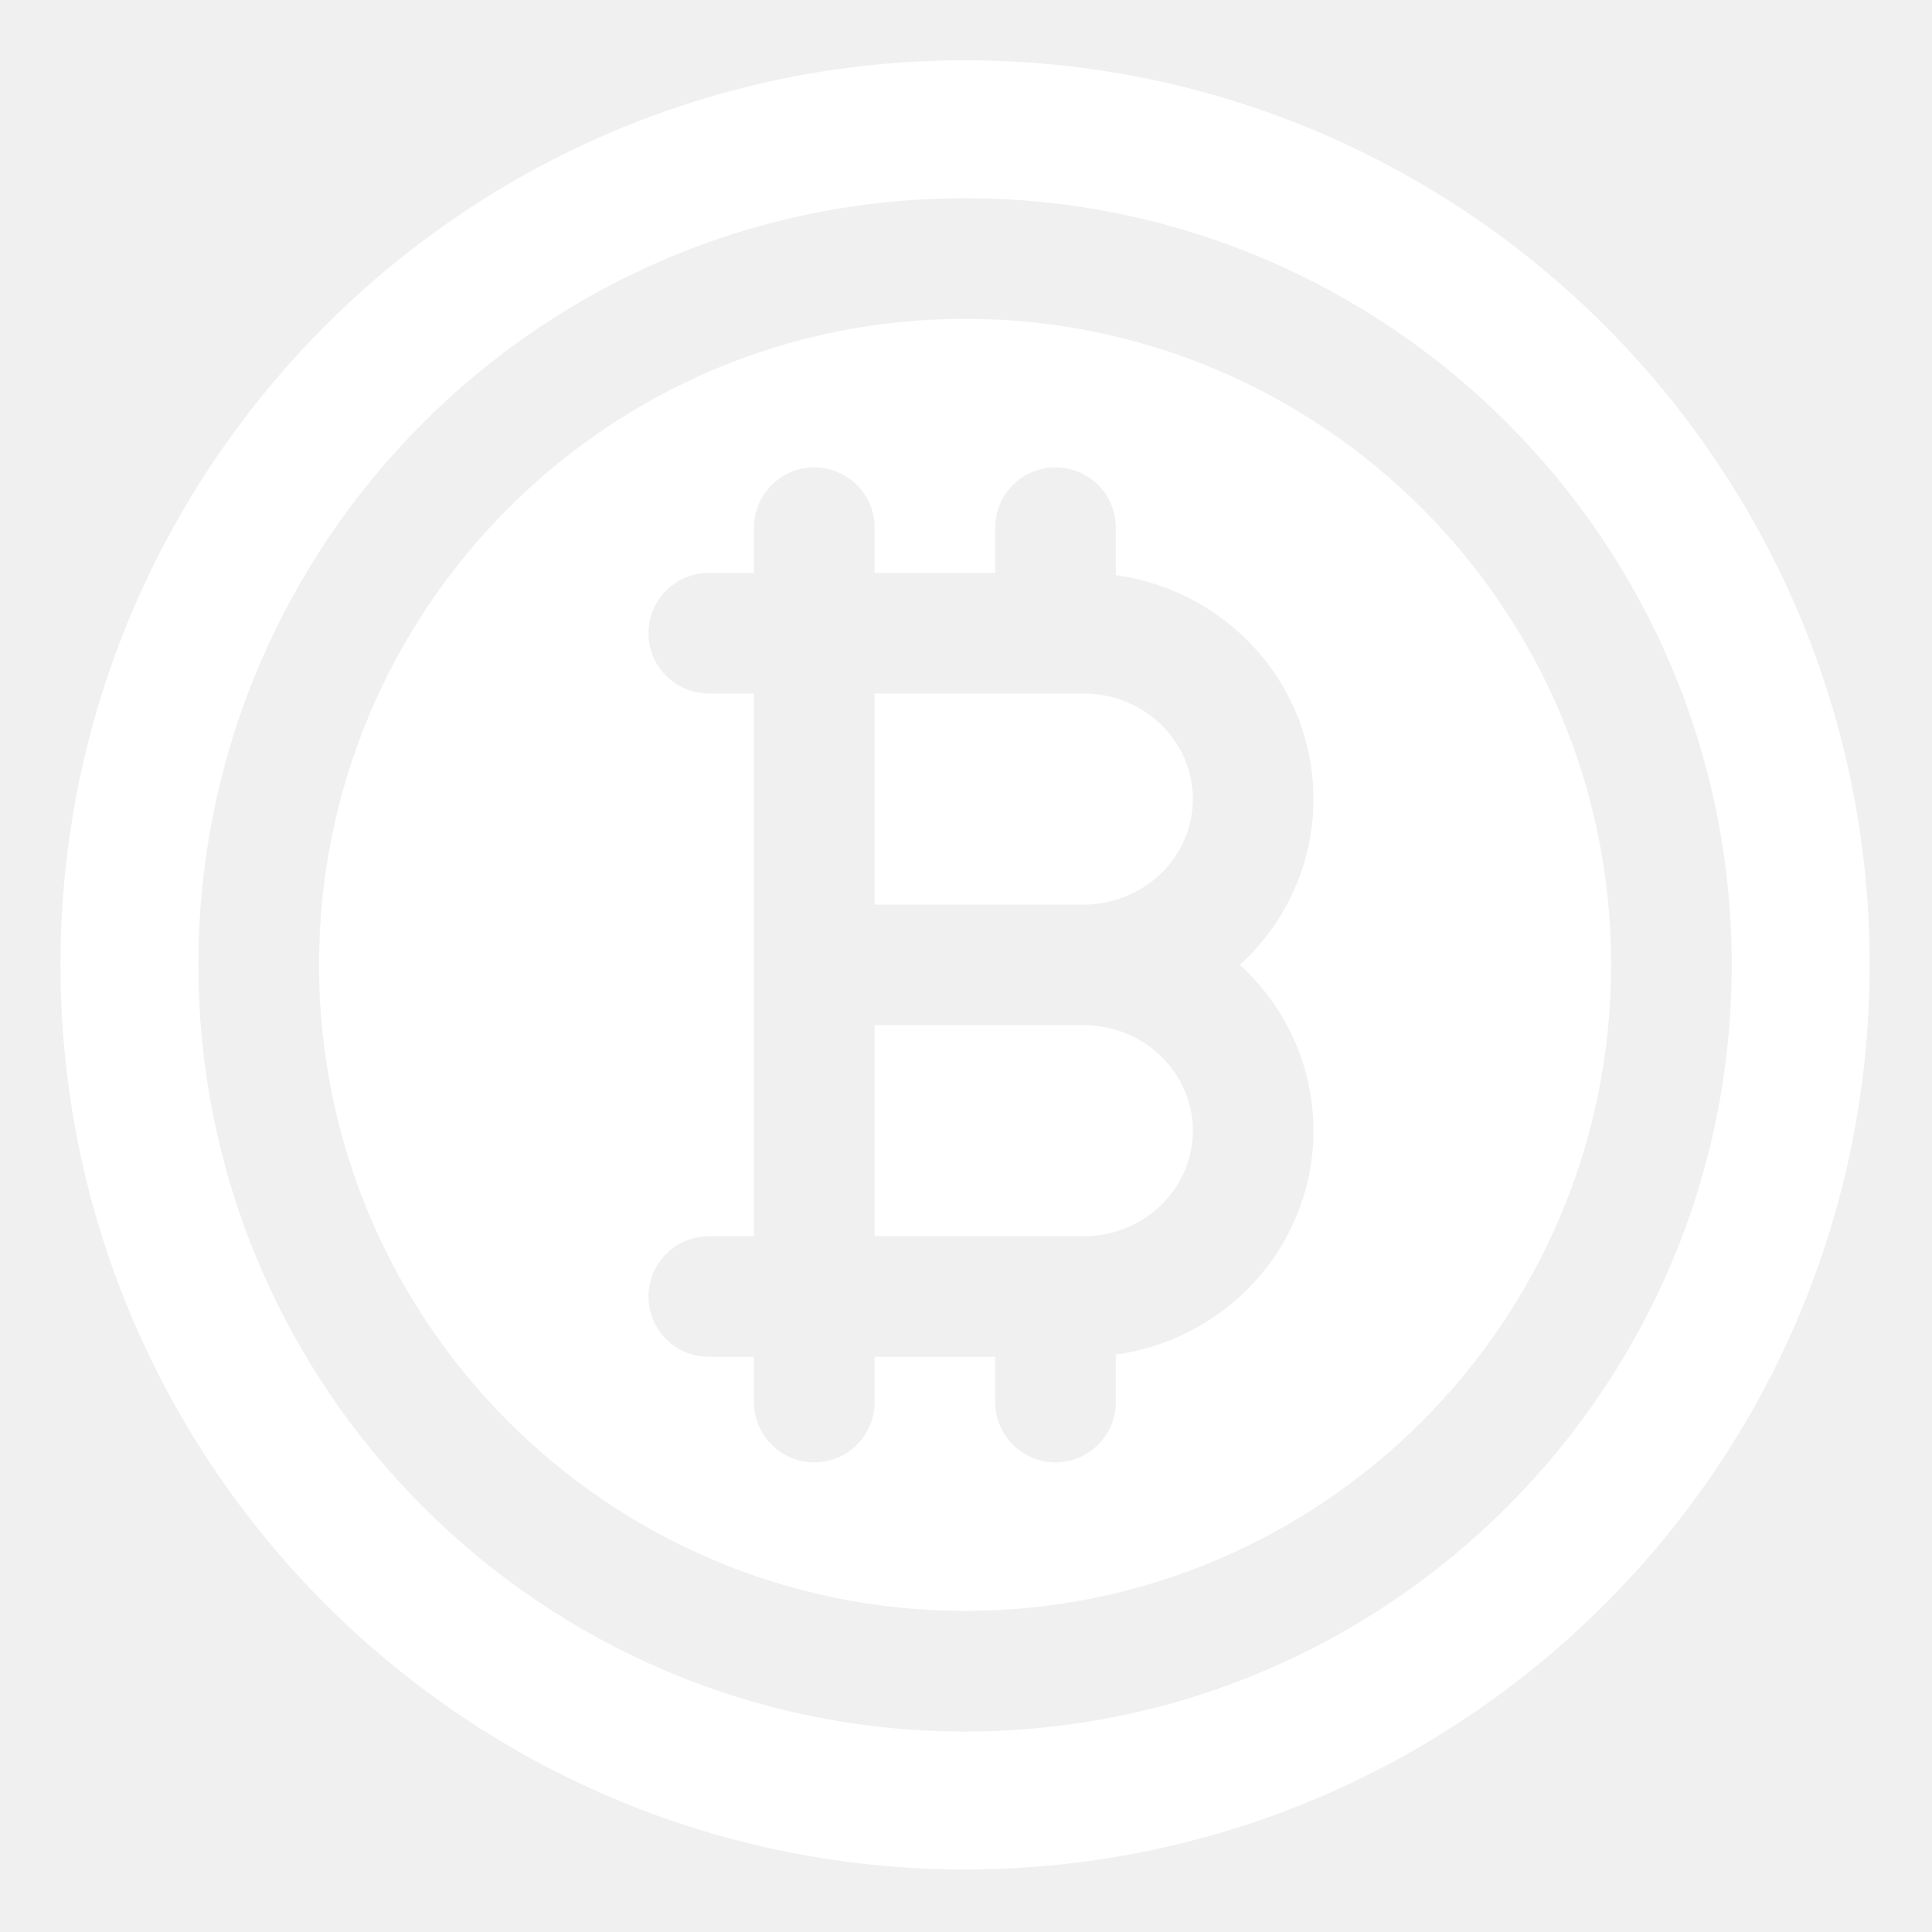
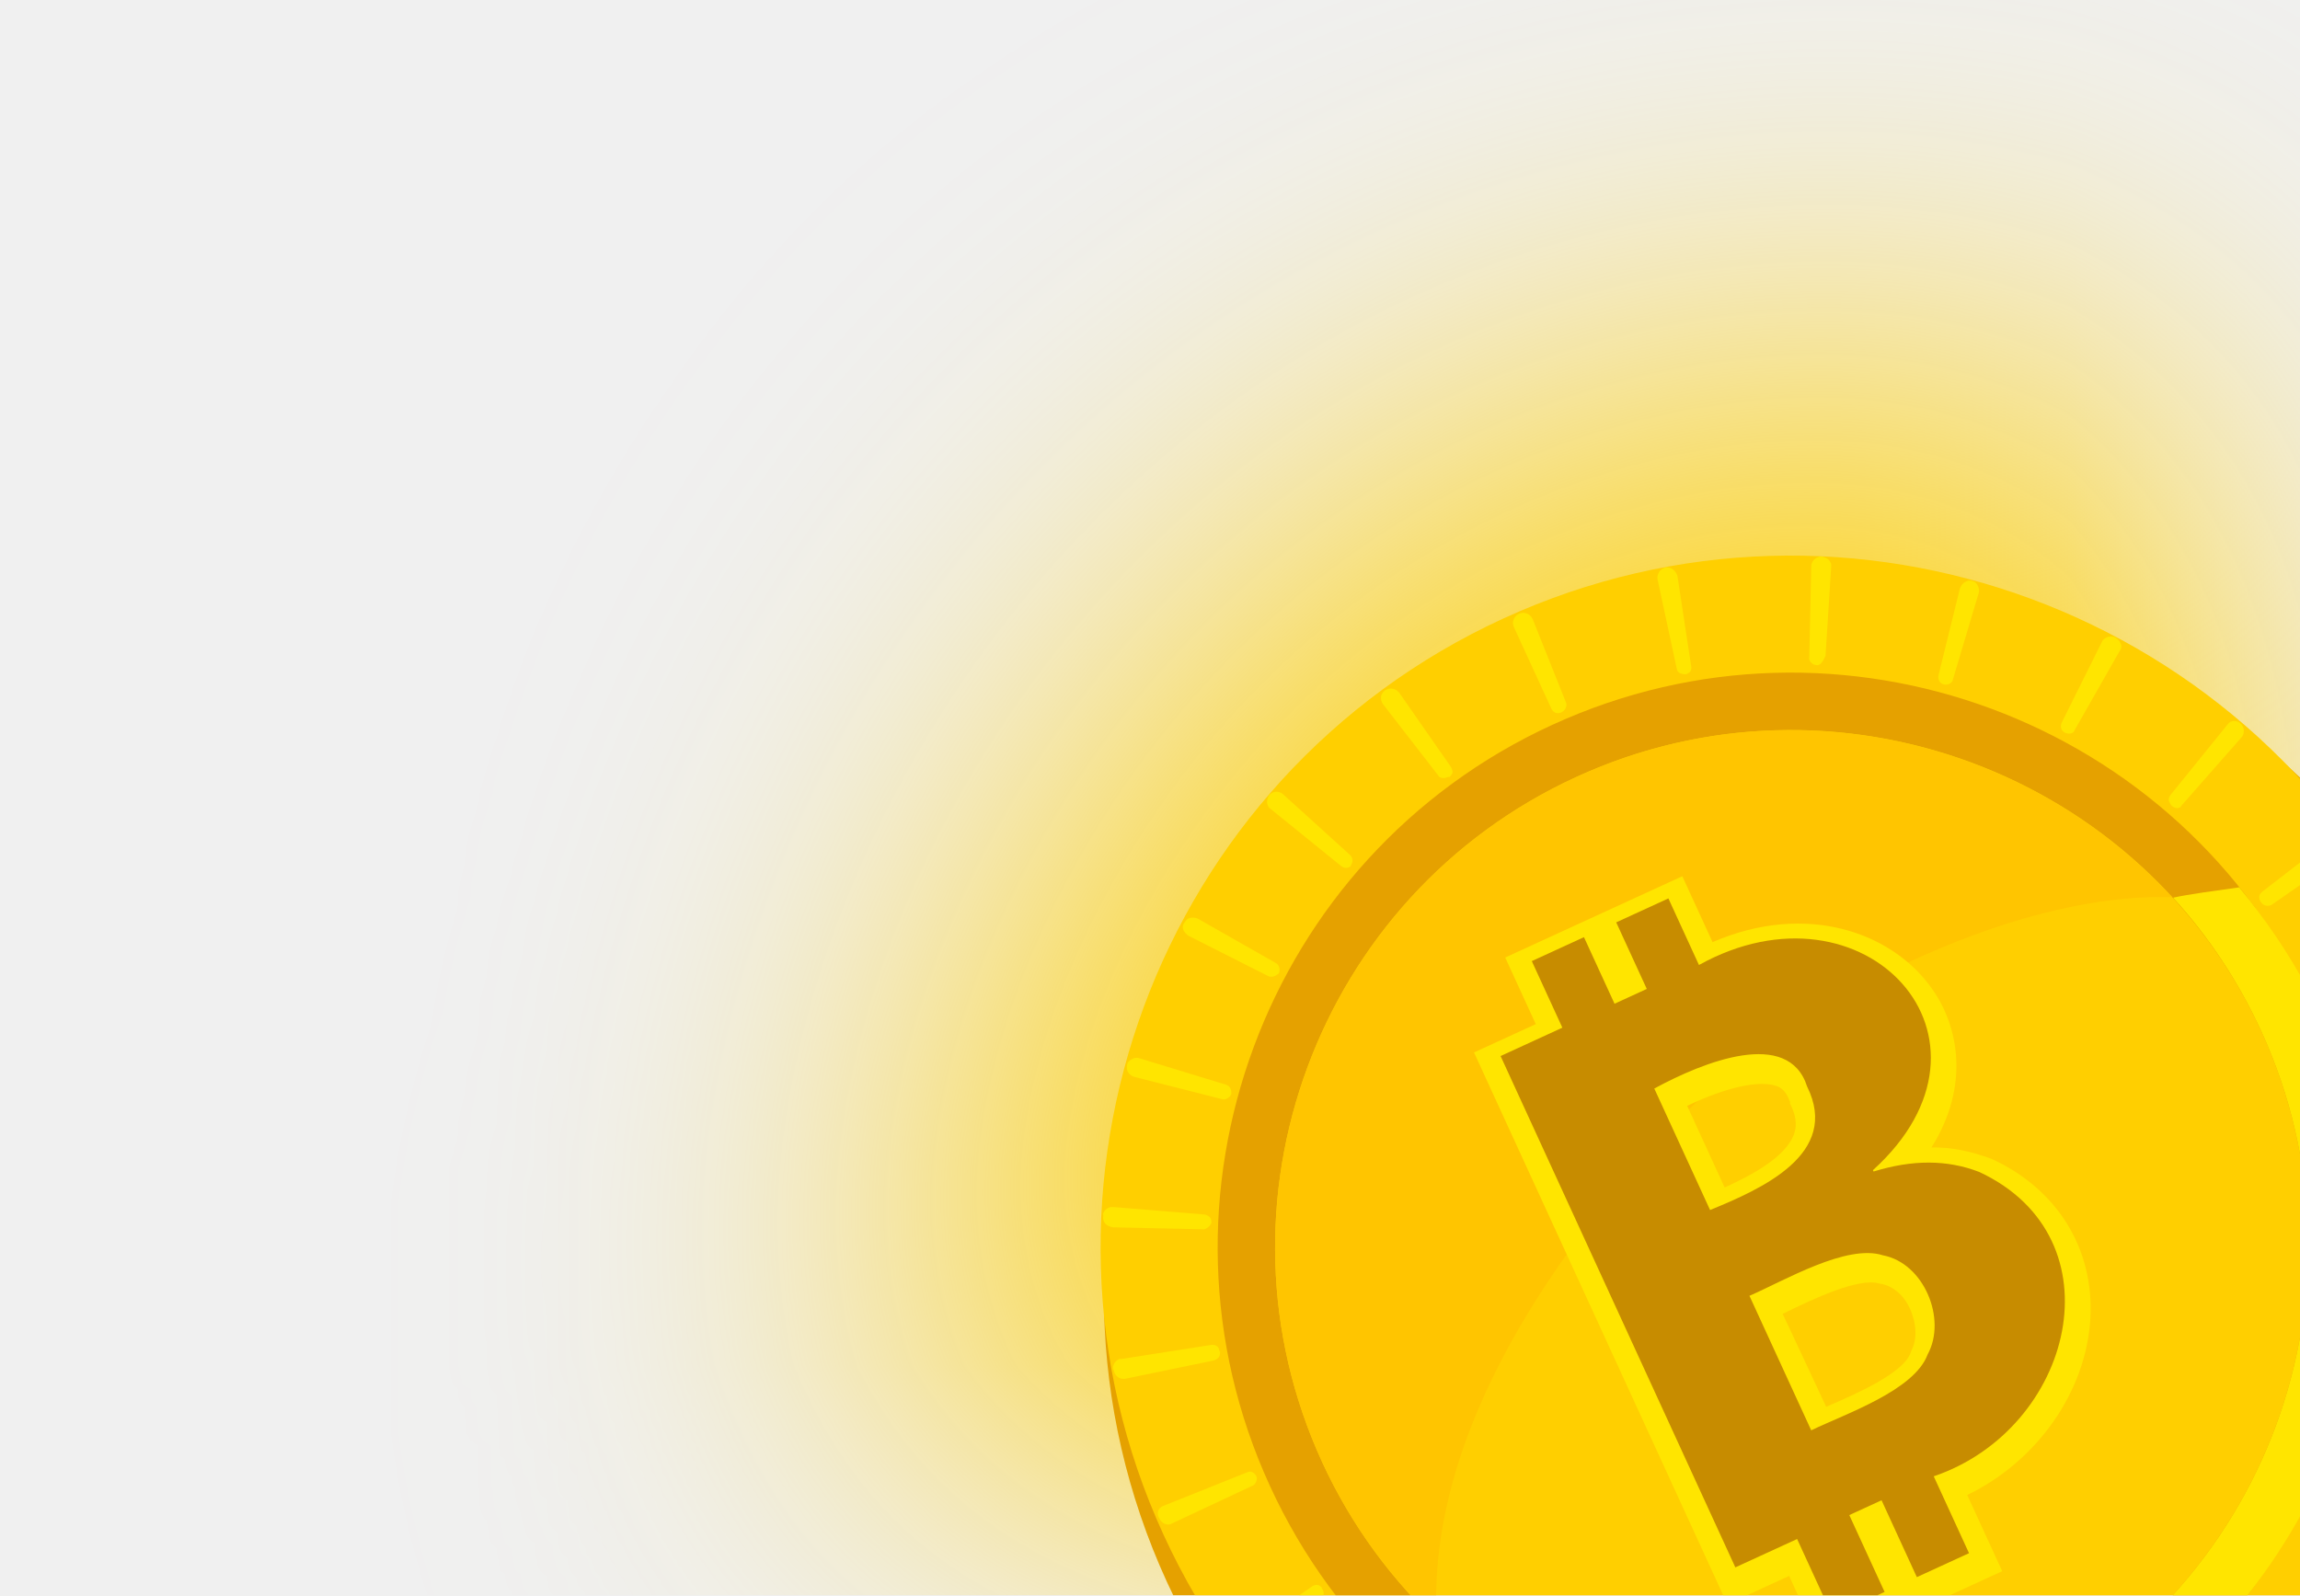
- <svg xmlns="http://www.w3.org/2000/svg" width="80" height="80" viewBox="0 0 80 80" fill="none">
-   <path fill-rule="evenodd" clip-rule="evenodd" d="M39.961 2.497C19.289 2.497 2.505 19.281 2.505 39.953C2.505 60.625 19.289 77.409 39.961 77.409C60.633 77.409 77.418 60.625 77.418 39.953C77.418 19.281 60.633 2.497 39.961 2.497ZM39.961 8.208C22.44 8.208 8.216 22.432 8.216 39.953C8.216 57.474 22.44 71.699 39.961 71.699C57.482 71.699 71.707 57.474 71.707 39.953C71.707 22.432 57.482 8.208 39.961 8.208ZM39.961 13.202C54.725 13.202 66.713 25.189 66.713 39.953C66.713 54.717 54.725 66.704 39.961 66.704C25.197 66.704 13.21 54.717 13.21 39.953C13.21 25.189 25.197 13.202 39.961 13.202ZM41.21 23.722H36.216V21.85C36.216 20.471 35.097 19.352 33.719 19.352C32.34 19.352 31.221 20.471 31.221 21.85V23.722H29.349C27.971 23.722 26.852 24.841 26.852 26.219C26.852 27.598 27.97 28.716 29.349 28.716H31.221V51.19H29.349C27.971 51.19 26.852 52.309 26.852 53.687C26.852 55.066 27.97 56.184 29.349 56.184H31.221V58.057C31.221 59.435 32.34 60.554 33.719 60.554C35.097 60.554 36.216 59.435 36.216 58.057V56.184H41.21V58.057C41.21 59.435 42.329 60.554 43.707 60.554C45.085 60.554 46.204 59.435 46.204 58.057V56.092C48.228 55.81 50.117 54.892 51.58 53.461C53.381 51.701 54.388 49.311 54.388 46.821C54.388 44.331 53.381 41.94 51.58 40.179C51.502 40.102 51.422 40.027 51.34 39.953C51.422 39.88 51.502 39.804 51.58 39.727C53.381 37.967 54.388 35.577 54.388 33.088C54.388 30.598 53.381 28.206 51.58 26.445C50.117 25.015 48.228 24.097 46.204 23.814V21.85C46.204 20.471 45.085 19.352 43.707 19.352C42.329 19.352 41.21 20.471 41.21 21.85V23.722ZM44.869 42.45C46.075 42.45 47.235 42.915 48.088 43.75C48.922 44.564 49.394 45.669 49.394 46.821C49.394 47.974 48.921 49.076 48.088 49.89C47.235 50.726 46.075 51.19 44.869 51.19H36.216V42.45H44.869ZM36.216 37.456V28.716H44.869C46.075 28.716 47.235 29.181 48.088 30.016C48.922 30.83 49.394 31.935 49.394 33.087C49.394 34.24 48.921 35.342 48.088 36.156C47.235 36.992 46.075 37.456 44.869 37.456H36.216Z" fill="white" />
+ <svg xmlns="http://www.w3.org/2000/svg" width="173" height="120" viewBox="0 0 173 120" fill="none">
+   <g clip-path="url(#clip0_2001_194)">
+     <g filter="url(#filter0_f_2001_194)">
+       <path fill-rule="evenodd" clip-rule="evenodd" d="M192.738 57.823C213.066 83.796 202.463 120.401 176.46 140.753C148.974 162.265 108.612 167.936 87.125 140.482C63.56 110.373 70.124 66.995 100.269 43.402C129.068 20.863 170.225 29.058 192.738 57.823Z" fill="#FFCF00" />
+     </g>
+     <g clip-path="url(#clip1_2001_194)">
+       <path d="M114.19 48.956C87.496 61.21 75.671 92.644 87.783 119.027C99.895 145.411 131.44 156.935 158.134 144.681C184.827 132.427 196.653 100.993 184.541 74.609C172.405 48.174 140.832 36.725 114.19 48.956Z" fill="#E5A100" />
+       <path d="M113.076 46.529C87.054 58.475 75.551 89.385 87.52 115.46C99.49 141.534 130.377 152.985 156.451 141.015C182.525 129.045 193.976 98.158 182.006 72.084C169.985 46.034 139.098 34.583 113.076 46.529Z" fill="#FFCF00" />
+       <path d="M116.75 54.532C95.116 64.463 85.592 90.152 95.523 111.786C105.455 133.419 131.144 142.943 152.777 133.012C174.411 123.081 183.935 97.392 174.004 75.758C164.072 54.125 138.383 44.601 116.75 54.532ZM150.976 129.088C131.511 138.024 108.383 129.449 99.447 109.984C90.512 90.519 99.086 67.392 118.551 58.456C138.016 49.52 161.144 58.094 170.08 77.56C179.015 97.025 170.441 120.152 150.976 129.088Z" fill="#E5A100" />
+       <path d="M155.244 141.382C155.037 141.476 154.784 141.468 154.633 141.412C154.459 141.305 154.284 141.197 154.241 140.967L151.778 134.784C151.663 134.399 151.775 134.097 152.136 133.931C152.291 133.86 152.47 133.841 152.644 133.948C152.795 134.004 152.918 134.135 152.965 134.239L155.659 140.378C155.825 140.74 155.657 141.192 155.244 141.382ZM165.04 135.759C164.782 135.878 164.429 135.79 164.235 135.504L160.354 129.909C160.283 129.754 160.236 129.651 160.24 129.524C160.244 129.397 160.375 129.274 160.455 129.175L160.558 129.127C160.816 129.009 161.042 129.093 161.189 129.276L165.356 134.676C165.503 134.859 165.522 135.038 165.49 135.24C165.458 135.443 165.35 135.617 165.219 135.74L165.116 135.787C165.144 135.712 165.092 135.735 165.04 135.759ZM144.329 144.704L144.174 144.775C143.944 144.818 143.742 144.786 143.544 144.627C143.369 144.52 143.275 144.313 143.279 144.186L142.182 137.438C142.138 137.208 142.326 136.935 142.532 136.84L142.635 136.793C142.917 136.726 143.191 136.913 143.281 137.246L144.74 143.828C144.83 144.162 144.639 144.562 144.329 144.704ZM173.508 128.059C173.301 128.154 173.024 128.093 172.826 127.934L167.792 123.369C167.57 123.158 167.555 122.853 167.742 122.579L167.948 122.484C168.155 122.39 168.357 122.422 168.531 122.529L173.752 126.821C173.951 126.98 174.022 127.135 174.065 127.365C174.084 127.544 174.028 127.695 173.949 127.794L173.818 127.917C173.639 127.936 173.611 128.011 173.508 128.059ZM132.864 145.466C132.761 145.514 132.658 145.561 132.531 145.557C132.329 145.525 132.178 145.469 131.98 145.31C131.833 145.127 131.762 144.972 131.794 144.77L132.3 137.974C132.285 137.668 132.543 137.55 132.595 137.526C132.698 137.479 132.801 137.431 132.877 137.459C133.055 137.44 133.154 137.519 133.277 137.65C133.376 137.73 133.372 137.857 133.419 137.96L133.294 144.769C133.31 145.075 133.123 145.348 132.864 145.466ZM180.177 118.621C179.919 118.739 179.665 118.731 179.416 118.595L173.554 115.223C173.304 115.087 173.214 114.754 173.349 114.504C173.405 114.353 173.508 114.306 173.611 114.258C173.766 114.187 173.945 114.168 174.119 114.275L180.144 117.323C180.319 117.431 180.441 117.562 180.536 117.768C180.631 117.975 180.599 118.177 180.491 118.352L180.464 118.427C180.332 118.55 180.229 118.597 180.177 118.621ZM121.559 143.717C121.404 143.788 121.226 143.808 121.075 143.752C120.647 143.636 120.382 143.195 120.498 142.767L122.467 136.299C122.523 136.148 122.654 136.026 122.809 135.955C122.912 135.907 123.091 135.888 123.166 135.916C123.444 135.976 123.69 136.238 123.601 136.591L121.985 143.147C121.925 143.424 121.766 143.623 121.559 143.717ZM184.346 107.955C184.191 108.027 184.012 108.046 183.786 107.962L177.319 105.993C177.017 105.881 176.875 105.571 176.935 105.294C176.991 105.143 177.122 105.02 177.277 104.949C177.38 104.902 177.507 104.906 177.634 104.91L184.19 106.527C184.392 106.559 184.59 106.718 184.661 106.873C184.709 106.976 184.804 107.183 184.72 107.409L184.692 107.484L184.716 107.536C184.632 107.762 184.501 107.884 184.346 107.955ZM111.025 139.426C110.819 139.521 110.565 139.513 110.339 139.429C110.164 139.321 110.018 139.139 109.975 138.908C109.927 138.805 109.96 138.603 110.067 138.428L113.468 132.491C113.496 132.416 113.627 132.293 113.73 132.246C113.885 132.175 114.115 132.132 114.29 132.239C114.615 132.402 114.63 132.708 114.518 133.009L111.47 139.034C111.311 139.232 111.18 139.355 111.025 139.426ZM186.119 96.702C186.015 96.749 185.888 96.745 185.785 96.793L178.989 96.287C178.608 96.274 178.466 95.964 178.451 95.659L178.455 95.532L178.431 95.48C178.487 95.329 178.595 95.155 178.749 95.084C178.801 95.06 178.853 95.037 178.98 95.041L185.788 95.166C185.991 95.198 186.217 95.282 186.339 95.413C186.462 95.544 186.533 95.699 186.501 95.901L186.497 96.028L186.521 96.08C186.484 96.409 186.325 96.607 186.119 96.702ZM101.503 132.983C101.245 133.101 100.968 133.041 100.746 132.83C100.572 132.723 100.5 132.568 100.457 132.338C100.438 132.159 100.522 131.933 100.629 131.759L105.195 126.725C105.246 126.701 105.326 126.602 105.377 126.578C105.584 126.484 105.786 126.516 105.984 126.675C106.281 126.914 106.245 127.243 106.062 127.389L101.77 132.61C101.686 132.836 101.607 132.935 101.503 132.983ZM185.356 85.237L185.201 85.308L178.482 86.33C178.2 86.397 177.903 86.158 177.836 85.876L177.812 85.825C177.82 85.571 177.904 85.345 178.162 85.226L178.266 85.179L184.895 83.823C185.125 83.78 185.327 83.812 185.502 83.92C185.763 84.081 185.747 84.182 185.818 84.337C185.829 84.77 185.666 85.095 185.356 85.237ZM93.827 124.567C93.517 124.709 93.164 124.621 92.942 124.41L92.871 124.255C92.725 124.073 92.705 123.894 92.761 123.743C92.793 123.541 92.901 123.367 93.084 123.22L98.73 119.315L98.833 119.268C99.04 119.173 99.266 119.257 99.388 119.388L99.46 119.543C99.63 119.778 99.593 120.107 99.359 120.277L94.01 124.421C93.982 124.496 93.878 124.543 93.827 124.567ZM175.799 76.809C175.414 76.924 175.112 76.812 174.946 76.451C174.781 76.089 174.92 75.713 175.282 75.547L181.323 72.773C181.529 72.679 181.731 72.711 181.934 72.743C182.108 72.85 182.231 72.982 182.302 73.136L182.42 73.395C182.515 73.601 182.511 73.728 182.483 73.803C182.399 74.029 182.24 74.228 182.034 74.322L175.799 76.809ZM88.082 114.639C87.772 114.782 87.371 114.59 87.206 114.229C86.964 113.839 87.104 113.463 87.465 113.297L93.855 110.739C94.061 110.644 94.363 110.756 94.505 111.065C94.6 111.272 94.46 111.649 94.254 111.743L88.082 114.639ZM170.853 68.078C170.595 68.196 170.265 68.16 170.072 67.874C169.949 67.743 169.929 67.564 169.934 67.437C169.938 67.31 170.017 67.211 170.149 67.088L175.549 62.921L175.704 62.85C176.014 62.708 176.367 62.796 176.537 63.03L176.585 63.134C176.878 63.499 176.71 63.951 176.396 64.22L170.853 68.078ZM91.416 102.294L91.313 102.341L84.632 103.72C84.223 103.783 83.851 103.516 83.788 103.108L83.717 102.953C83.702 102.647 83.889 102.374 84.147 102.255C84.198 102.232 84.25 102.208 84.326 102.236L91.149 101.166C91.275 101.171 91.403 101.175 91.501 101.254C91.577 101.282 91.7 101.414 91.695 101.541L91.766 101.695C91.782 102.001 91.674 102.175 91.416 102.294ZM163.928 60.755C163.773 60.826 163.571 60.794 163.373 60.635C163.274 60.555 163.202 60.4 163.131 60.245C163.112 60.067 163.168 59.916 163.247 59.817L167.516 54.544C167.595 54.445 167.675 54.346 167.778 54.299C168.036 54.18 168.314 54.24 168.512 54.4C168.635 54.531 168.781 54.714 168.773 54.968C168.792 55.146 168.708 55.372 168.577 55.495L164.059 60.632L164.031 60.707L163.928 60.755ZM90.702 92.432C90.65 92.456 90.547 92.503 90.472 92.475L83.715 92.327C83.513 92.294 83.287 92.211 83.164 92.079C83.041 91.948 82.946 91.742 82.978 91.539L82.983 91.412L82.959 91.361C83.019 91.083 83.202 90.937 83.408 90.842C83.512 90.794 83.639 90.799 83.766 90.803L90.585 91.361C90.788 91.393 90.887 91.472 90.986 91.552C91.108 91.683 91.104 91.81 91.124 91.989C91.068 92.139 90.909 92.337 90.702 92.432ZM155.853 55.147C155.698 55.218 155.495 55.186 155.345 55.13C155.02 54.967 154.953 54.685 155.065 54.384L158.089 48.307C158.144 48.157 158.276 48.034 158.482 47.939C158.585 47.892 158.867 47.825 159.117 47.96C159.291 48.068 159.414 48.199 159.509 48.405C159.604 48.612 159.572 48.814 159.412 49.012L156.091 54.85C156.035 55.001 155.956 55.1 155.853 55.147ZM92.274 82.646C92.17 82.694 92.067 82.741 91.916 82.685L85.337 81.017C84.909 80.901 84.668 80.512 84.783 80.084C84.816 79.881 84.998 79.735 85.205 79.64C85.36 79.569 85.538 79.55 85.689 79.605L92.232 81.603C92.383 81.659 92.482 81.738 92.553 81.893C92.624 82.048 92.62 82.175 92.616 82.302C92.56 82.453 92.428 82.575 92.274 82.646ZM146.595 51.458C146.492 51.506 146.365 51.501 146.238 51.497C145.885 51.409 145.766 51.151 145.803 50.822L147.419 44.266C147.503 44.04 147.662 43.842 147.869 43.747C147.972 43.7 148.127 43.629 148.353 43.712C148.555 43.745 148.678 43.876 148.773 44.082C148.867 44.289 148.887 44.467 148.831 44.618L146.885 51.137C146.881 51.264 146.75 51.387 146.595 51.458ZM95.911 73.412C95.756 73.484 95.578 73.503 95.427 73.447L89.402 70.399C89.228 70.292 89.081 70.109 89.01 69.954C88.963 69.851 88.919 69.621 89.079 69.423C89.186 69.248 89.317 69.126 89.369 69.102C89.576 69.007 89.881 68.992 90.131 69.127L95.969 72.448C96.219 72.584 96.309 72.917 96.197 73.219C96.146 73.242 96.066 73.341 95.911 73.412ZM136.857 49.99C136.805 50.014 136.702 50.061 136.626 50.033C136.499 50.029 136.349 49.973 136.226 49.842C136.103 49.711 136.056 49.607 136.088 49.405L136.237 42.648C136.222 42.343 136.409 42.069 136.667 41.95C136.77 41.903 136.873 41.856 137 41.86C137.203 41.892 137.353 41.948 137.551 42.107C137.698 42.29 137.769 42.445 137.737 42.647L137.31 49.344C137.147 49.669 137.012 49.919 136.857 49.99ZM101.471 65.234C101.265 65.329 101.062 65.297 100.864 65.138L95.592 60.869C95.417 60.762 95.323 60.555 95.303 60.377C95.284 60.198 95.367 59.972 95.475 59.798C95.526 59.774 95.606 59.675 95.709 59.627C95.967 59.509 96.297 59.545 96.518 59.756L101.552 64.322C101.774 64.532 101.789 64.838 101.602 65.111C101.626 65.163 101.574 65.187 101.471 65.234ZM126.971 50.652L126.816 50.723C126.638 50.743 126.487 50.687 126.336 50.631C126.237 50.552 126.138 50.472 126.119 50.293L124.688 43.636C124.597 43.303 124.789 42.902 125.099 42.76L125.253 42.689C125.662 42.626 126.035 42.893 126.173 43.33L127.195 50.05C127.285 50.383 127.126 50.581 126.971 50.652ZM108.865 58.464C108.607 58.582 108.278 58.546 108.183 58.34L104.04 52.99C103.893 52.807 103.85 52.577 103.882 52.375C103.914 52.173 104.045 52.05 104.177 51.927L104.332 51.856C104.641 51.714 105.07 51.83 105.287 52.167L109.145 57.711C109.216 57.865 109.263 57.969 109.259 58.096C109.255 58.223 109.124 58.345 109.044 58.444C108.917 58.44 108.865 58.464 108.865 58.464ZM117.442 53.589C117.081 53.755 116.807 53.568 116.689 53.31L113.868 47.166C113.679 46.752 113.921 46.328 114.231 46.186L114.283 46.162C114.644 45.996 115.096 46.164 115.286 46.577L117.797 52.864C117.892 53.07 117.752 53.447 117.442 53.589Z" fill="#FFE500" />
+       <path d="M165.27 124.276C161.612 128.019 157.162 131.124 152.308 133.352C140.33 138.851 125.525 139.146 112.107 130.616C109.043 128.709 107.736 127.496 107.736 127.496L108.093 122.144C108.069 122.092 108.045 122.041 108.097 122.017C119.261 132.583 136.209 135.867 150.976 129.088C170.441 120.152 179.015 97.025 170.08 77.56C168.373 73.842 166.146 70.489 163.497 67.579L163.474 67.527C164.549 67.283 166.669 66.998 168.431 66.752C184.434 86.223 179.759 109.811 165.27 124.276Z" fill="#FFE500" />
+       <path d="M118.551 58.456C99.086 67.392 90.512 90.519 99.447 109.984C101.581 114.631 104.548 118.645 108.073 121.965C107.229 107.6 117.44 93.348 126.733 83.768C134.471 75.84 151.007 67.061 163.398 67.499C152.309 55.462 134.247 51.25 118.551 58.456Z" fill="#FFC500" />
+       <path d="M149.804 87.18C148.297 86.622 146.833 86.293 145.282 86.318C148.208 81.661 147.316 77.132 145.275 74.319C142.287 70.126 135.856 67.828 128.815 70.873L126.539 65.916L113.218 72.031L115.517 77.04L110.871 79.173L129.927 120.685L134.574 118.551L137.229 124.334L150.601 118.195L147.97 112.464C153.189 109.943 156.922 104.729 157.235 99.147C157.511 93.894 154.711 89.428 149.804 87.18ZM134.087 98.834L134.293 98.739C136.335 97.739 139.822 96.076 141.356 96.559L141.559 96.591C142.392 96.771 143.184 97.408 143.658 98.441C144.156 99.525 144.217 100.747 143.783 101.571L143.699 101.797C143.14 103.304 139.606 104.864 137.517 105.761L137.362 105.832L134.087 98.834ZM134.639 83.015C135.259 84.23 135.083 84.936 134.915 85.388C134.249 87.069 131.791 88.385 129.725 89.333L126.905 83.189C129.876 81.763 132.384 81.236 133.665 81.711C133.966 81.823 134.339 82.089 134.595 82.784L134.643 82.888L134.639 83.015Z" fill="#FFE500" />
+       <path d="M148.881 88.166C146.447 87.221 143.828 87.236 140.925 88.13L140.878 88.027C151.782 78.145 140.249 65.686 127.791 72.593L125.492 67.585L121.568 69.386L123.867 74.394L121.441 75.508L119.142 70.5L115.218 72.301L117.517 77.309L112.87 79.443L130.528 117.908L135.175 115.775L137.83 121.558L141.754 119.756L139.099 113.974L141.526 112.86L144.18 118.642L148.104 116.841L145.45 111.058C155.94 107.493 159.545 93.148 148.881 88.166ZM124.431 81.887C128.134 79.875 134.523 77.317 135.927 81.736C138.452 86.828 132.467 89.45 128.627 91.026L124.431 81.887ZM144.992 101.891C143.987 104.604 138.845 106.339 136.235 107.599L131.589 97.48C134.246 96.322 138.914 93.554 141.631 94.433C144.713 95.018 146.454 99.22 144.992 101.891Z" fill="#C78C00" />
+     </g>
+   </g>
+   <defs>
+     <filter id="filter0_f_2001_194" x="12.883" y="-29.548" width="250.509" height="248.583" filterUnits="userSpaceOnUse" color-interpolation-filters="sRGB">
+       <feFlood flood-opacity="0" result="BackgroundImageFix" />
+       <feBlend mode="normal" in="SourceGraphic" in2="BackgroundImageFix" result="shape" />
+       <feGaussianBlur stdDeviation="30" result="effect1_foregroundBlur_2001_194" />
+     </filter>
+     <clipPath id="clip0_2001_194">
+       <rect width="173" height="120" fill="white" />
+     </clipPath>
+     <clipPath id="clip1_2001_194">
+       <rect width="108" height="108" fill="white" transform="translate(64 69.058) rotate(-24.6582)" />
+     </clipPath>
+   </defs>
</svg>
